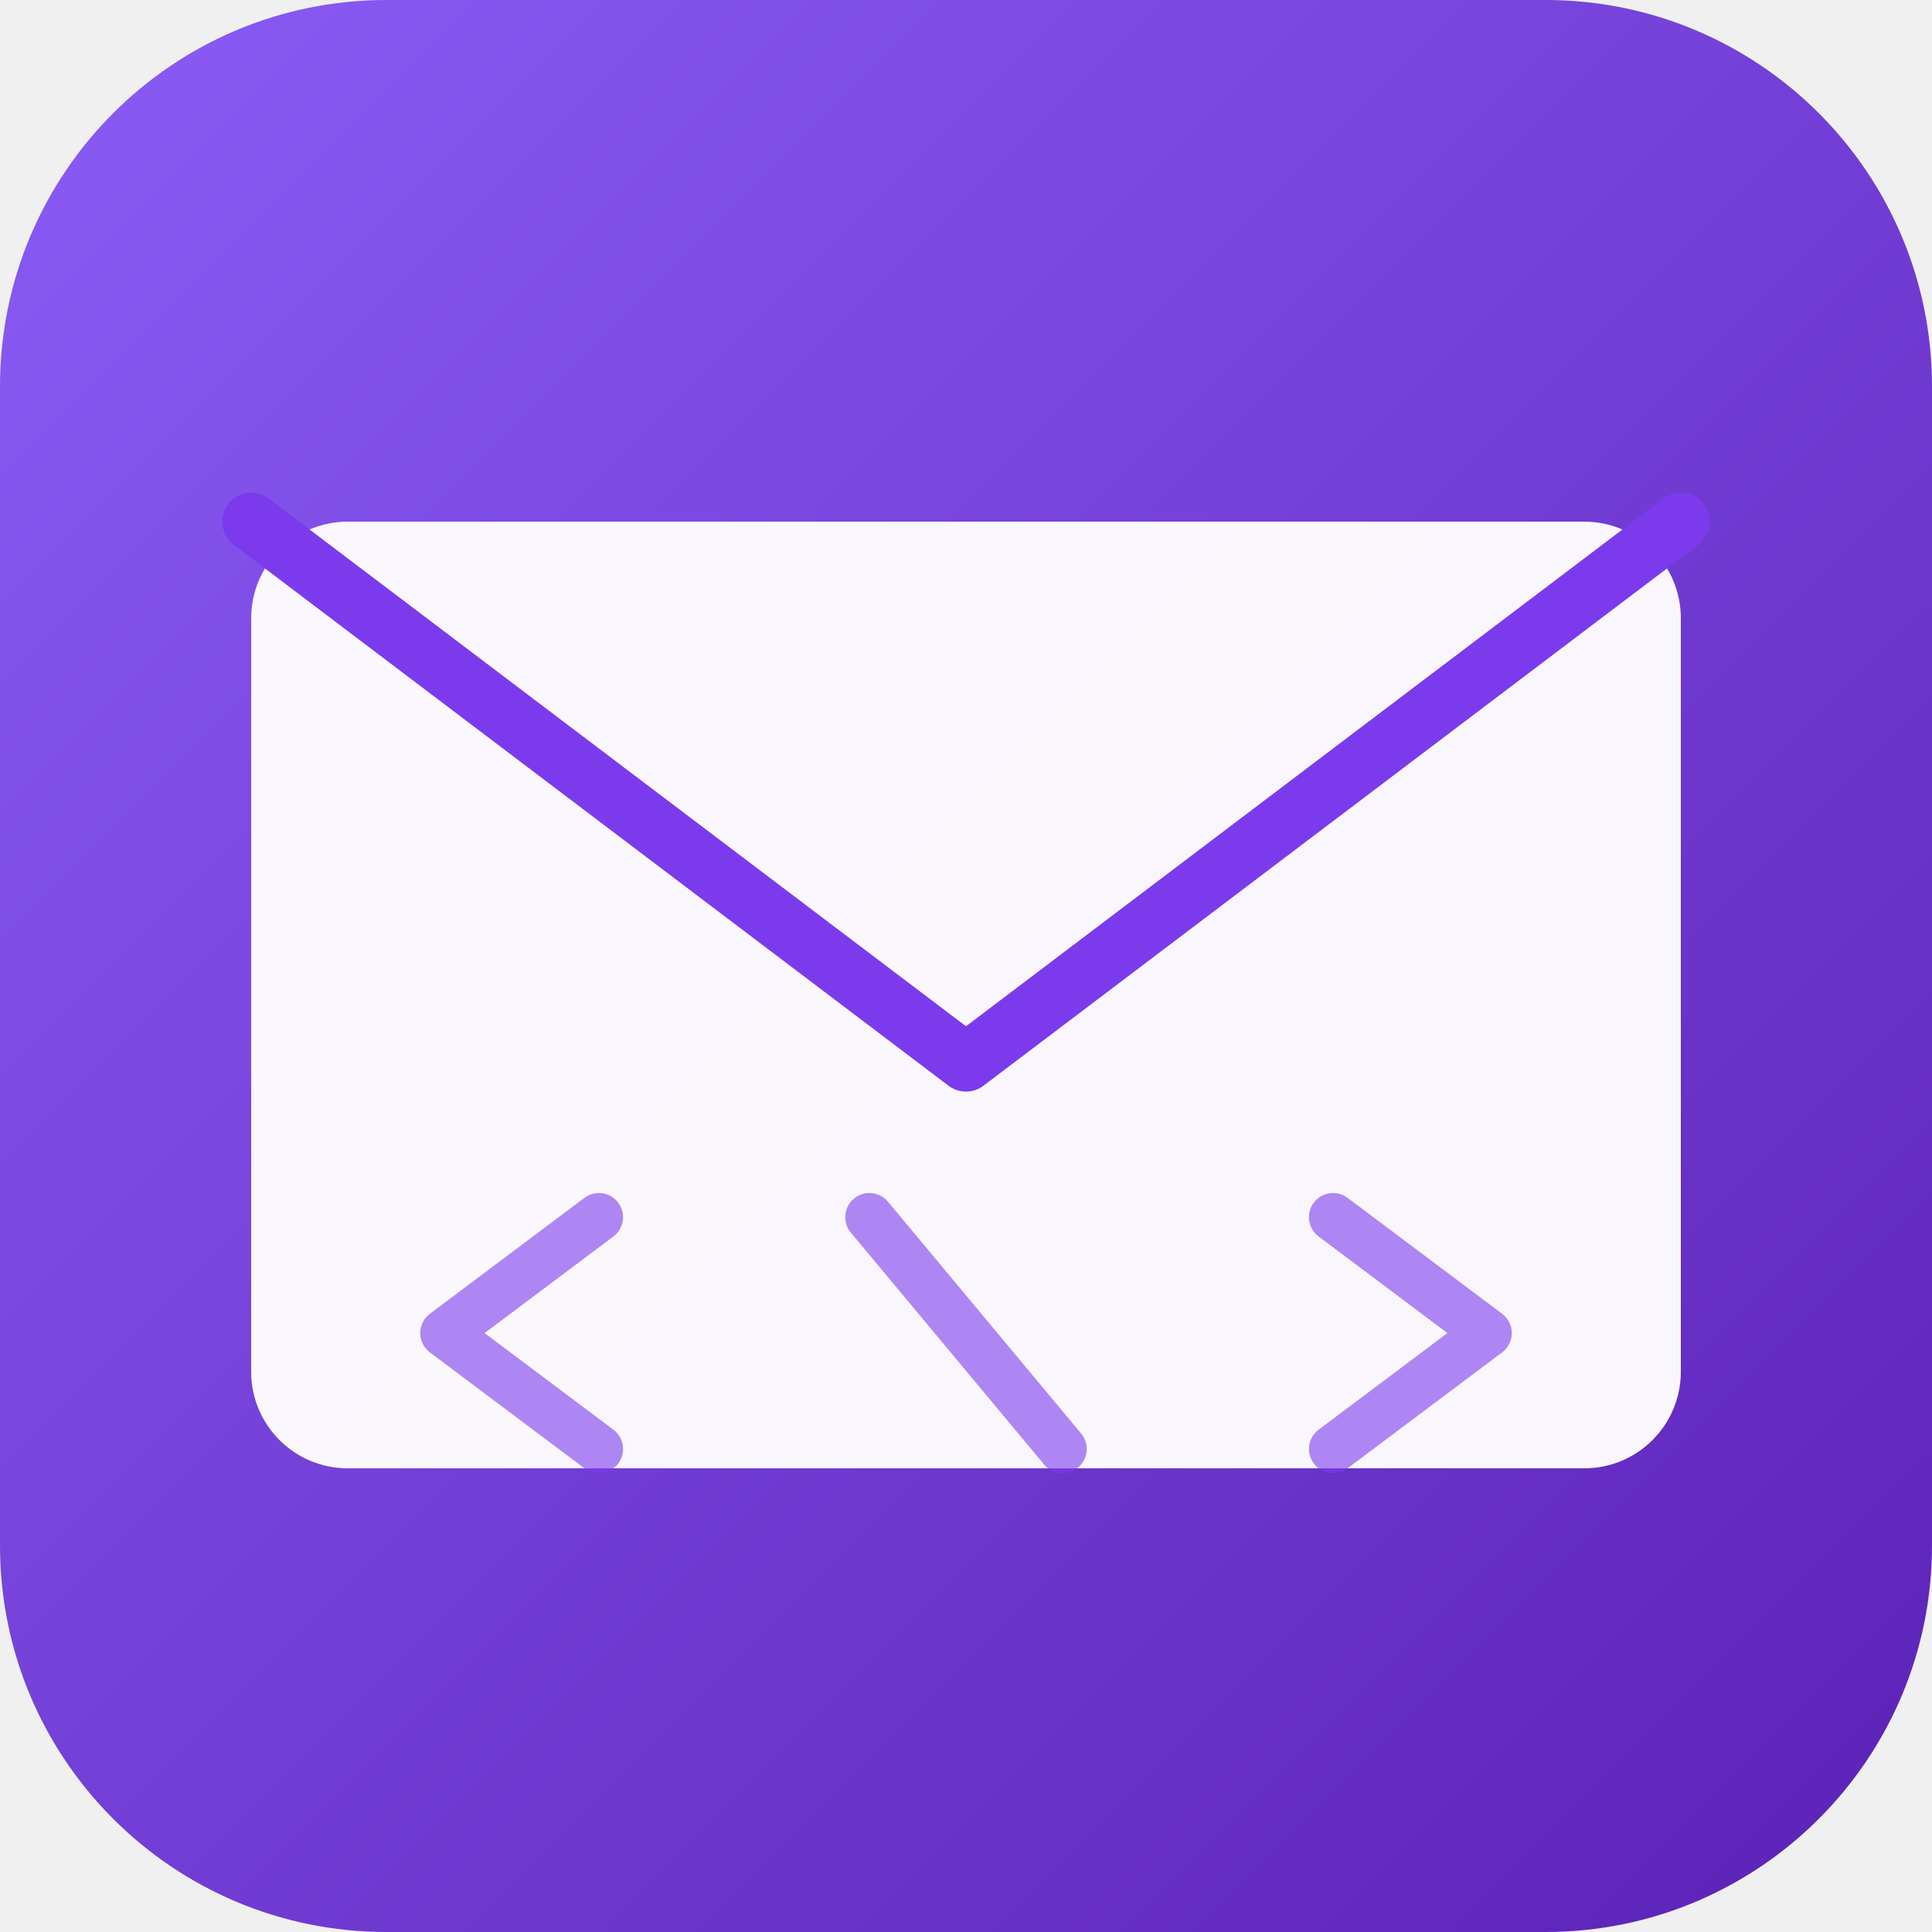
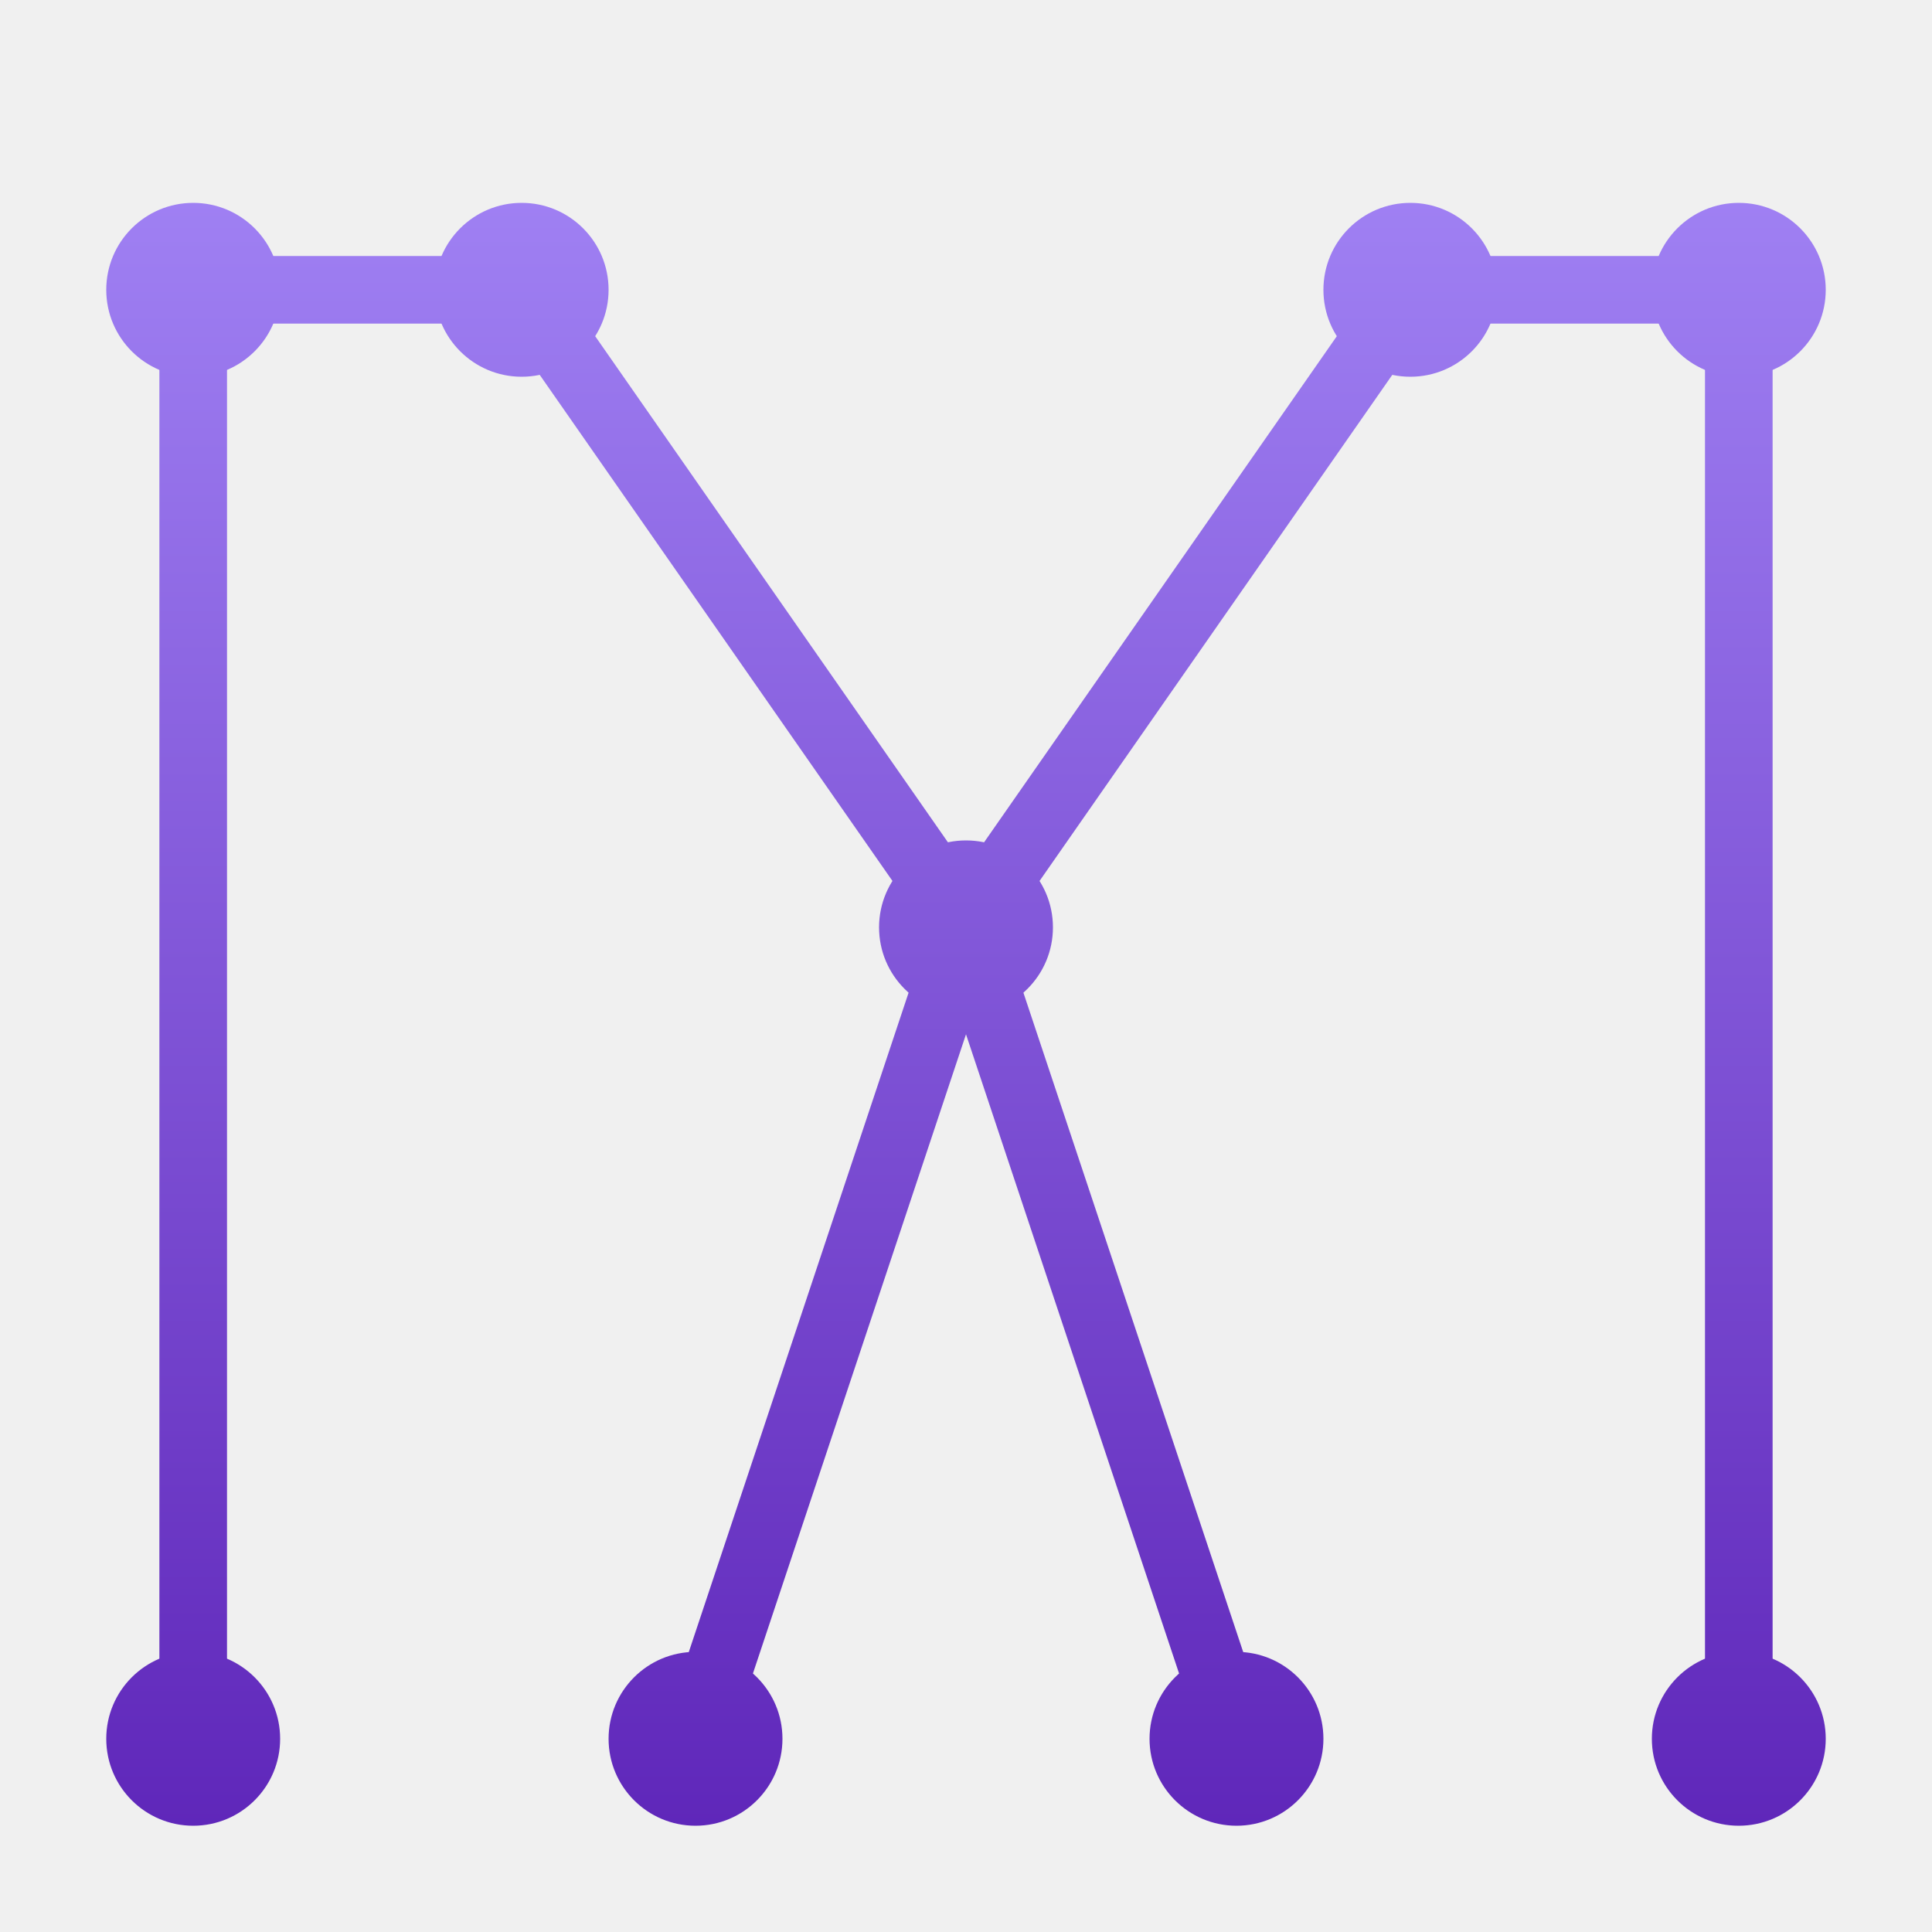
- <svg xmlns="http://www.w3.org/2000/svg" viewBox="0 0 100 100" width="100" height="100" role="img" aria-label="DevMail logo">
+ <svg xmlns="http://www.w3.org/2000/svg" viewBox="0 0 100 100" width="100" height="100" role="img" aria-label="Mailmark logo">
  <defs>
-     <linearGradient id="bgGrad" x1="0%" y1="0%" x2="100%" y2="100%">
-       <stop offset="0%" stop-color="#8b5cf6" />
+     <linearGradient id="mGrad" x1="0" y1="0" x2="0" y2="100" gradientUnits="userSpaceOnUse">
+       <stop offset="0%" stop-color="#a78bfa" />
      <stop offset="100%" stop-color="#5b21b6" />
    </linearGradient>
  </defs>
-   <rect width="100" height="100" rx="20" fill="url(#bgGrad)" />
-   <rect x="13" y="27" width="74" height="49" rx="5" fill="white" opacity="0.96" />
-   <path d="M13 27 L50 55 L87 27" fill="none" stroke="#7c3aed" stroke-width="3" stroke-linecap="round" stroke-linejoin="round" />
-   <path d="M31 63 L23 69 L31 75" fill="none" stroke="#7c3aed" stroke-width="2.5" stroke-linecap="round" stroke-linejoin="round" opacity="0.6" />
-   <line x1="45" y1="63" x2="55" y2="75" stroke="#7c3aed" stroke-width="2.5" stroke-linecap="round" opacity="0.6" />
-   <path d="M69 63 L77 69 L69 75" fill="none" stroke="#7c3aed" stroke-width="2.5" stroke-linecap="round" stroke-linejoin="round" opacity="0.6" />
+   <line x1="10" y1="90" x2="10" y2="15" stroke="url(#mGrad)" stroke-width="3.5" stroke-linecap="round" />
+   <line x1="10" y1="15" x2="27" y2="15" stroke="url(#mGrad)" stroke-width="3.5" stroke-linecap="round" />
+   <line x1="27" y1="15" x2="50" y2="48" stroke="url(#mGrad)" stroke-width="3.5" stroke-linecap="round" />
+   <line x1="50" y1="48" x2="36" y2="90" stroke="url(#mGrad)" stroke-width="3.5" stroke-linecap="round" />
+   <line x1="50" y1="48" x2="64" y2="90" stroke="url(#mGrad)" stroke-width="3.5" stroke-linecap="round" />
+   <line x1="73" y1="15" x2="50" y2="48" stroke="url(#mGrad)" stroke-width="3.5" stroke-linecap="round" />
+   <line x1="73" y1="15" x2="90" y2="15" stroke="url(#mGrad)" stroke-width="3.5" stroke-linecap="round" />
+   <line x1="90" y1="15" x2="90" y2="90" stroke="url(#mGrad)" stroke-width="3.5" stroke-linecap="round" />
+   <circle cx="10" cy="90" r="4.5" fill="url(#mGrad)" />
+   <circle cx="36" cy="90" r="4.5" fill="url(#mGrad)" />
+   <circle cx="64" cy="90" r="4.5" fill="url(#mGrad)" />
+   <circle cx="90" cy="90" r="4.5" fill="url(#mGrad)" />
+   <circle cx="50" cy="48" r="4.5" fill="url(#mGrad)" />
+   <circle cx="10" cy="15" r="4.5" fill="url(#mGrad)" />
+   <circle cx="27" cy="15" r="4.5" fill="url(#mGrad)" />
+   <circle cx="73" cy="15" r="4.5" fill="url(#mGrad)" />
+   <circle cx="90" cy="15" r="4.5" fill="url(#mGrad)" />
</svg>
